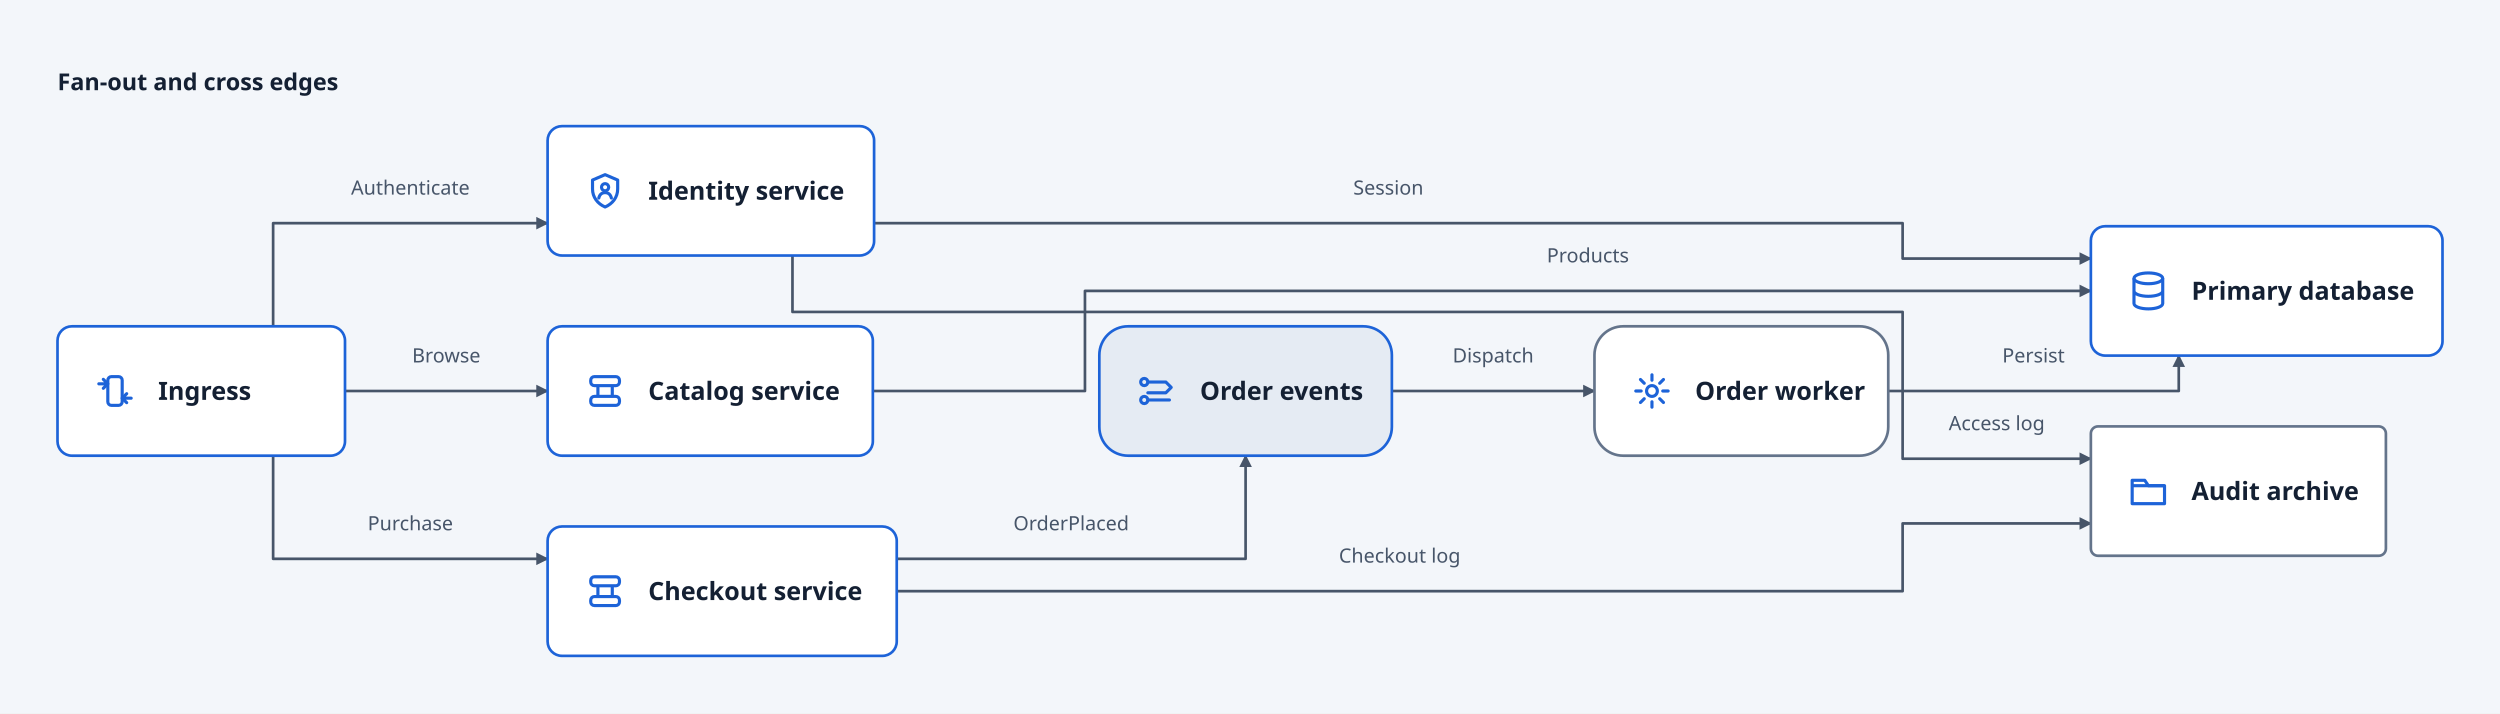
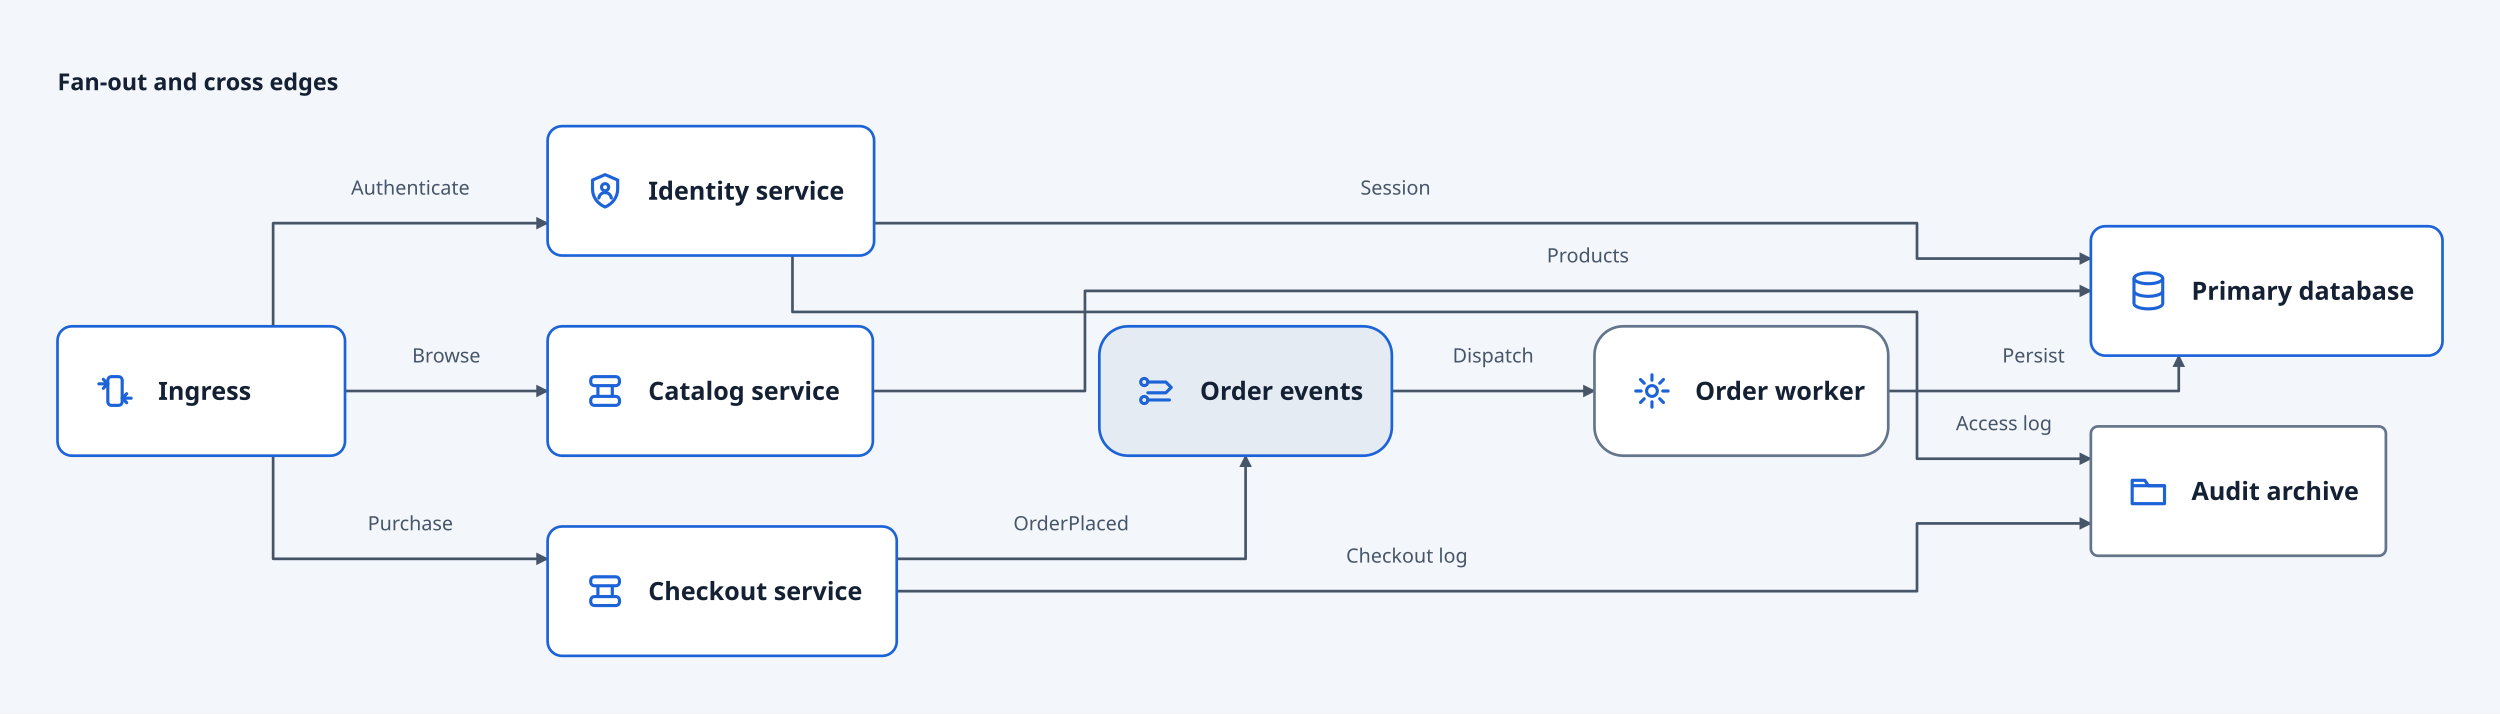
<svg xmlns="http://www.w3.org/2000/svg" width="1391.3" height="397" viewBox="0 0 1391.3 397" role="img" aria-labelledby="stack-title stack-description" data-engine-version="0.9.0" data-theme-id="default" data-theme-version="0.7.0" data-theme-revision="sha256:4a8b94b746c6b120998bfbe701edd722449a28c89c424b0a33f67561756ded5a">
  <rect x="0" y="0" width="1391.3" height="397" fill="#F3F6FA" />
  <defs>
    <marker id="stack-arrow" markerUnits="userSpaceOnUse" markerWidth="7" markerHeight="7" refX="9000" refY="5000" viewBox="0 0 10000 10000" orient="auto-start-reverse">
      <path d="M 0 0 L 10000 5000 L 0 10000 z" fill="#475569" />
    </marker>
  </defs>
  <text x="32" y="50.2" fill="#142033" font-family="system-ui" font-size="13" font-weight="600">Fan-out and cross edges</text>
  <g data-stack-layer="groups">
  </g>
  <g data-stack-layer="edges">
    <g role="group" aria-label="Ingress flows to Identity service: Authenticate" data-edge-kind="request" data-edge-direction="forward">
      <polyline points="152,181.6 152,124.2 304.75,124.2" fill="none" stroke="#475569" stroke-width="1.5" stroke-linecap="round" stroke-linejoin="round" marker-end="url(#stack-arrow)" />
    </g>
    <g role="group" aria-label="Ingress flows to Catalog service: Browse" data-edge-kind="request" data-edge-direction="forward">
      <polyline points="192,217.6 304.75,217.6" fill="none" stroke="#475569" stroke-width="1.5" stroke-linecap="round" stroke-linejoin="round" marker-end="url(#stack-arrow)" />
    </g>
    <g role="group" aria-label="Ingress flows to Checkout service: Purchase" data-edge-kind="request" data-edge-direction="forward">
      <polyline points="152,253.6 152,311 304.75,311" fill="none" stroke="#475569" stroke-width="1.5" stroke-linecap="round" stroke-linejoin="round" marker-end="url(#stack-arrow)" />
    </g>
    <g role="group" aria-label="Identity service flows to Primary database: Session" data-edge-kind="data" data-edge-direction="forward">
-       <polyline points="486.45,124.2 1058.85,124.2 1058.85,143.9 1163.6,143.9" fill="none" stroke="#475569" stroke-width="1.5" stroke-linecap="round" stroke-linejoin="round" marker-end="url(#stack-arrow)" />
+       <polyline points="486.45,124.2 1066.85,124.2 1066.85,143.9 1163.6,143.9" fill="none" stroke="#475569" stroke-width="1.5" stroke-linecap="round" stroke-linejoin="round" marker-end="url(#stack-arrow)" />
    </g>
    <g role="group" aria-label="Catalog service flows to Primary database: Products" data-edge-kind="data" data-edge-direction="forward">
      <polyline points="485.75,217.6 603.8,217.6 603.8,161.9 1163.6,161.9" fill="none" stroke="#475569" stroke-width="1.5" stroke-linecap="round" stroke-linejoin="round" marker-end="url(#stack-arrow)" />
    </g>
    <g role="group" aria-label="Checkout service flows to Order events: OrderPlaced" data-edge-kind="event" data-edge-direction="forward">
      <polyline points="499.05,311 693.2,311 693.2,253.6" fill="none" stroke="#475569" stroke-width="1.5" stroke-linecap="round" stroke-linejoin="round" marker-end="url(#stack-arrow)" />
    </g>
    <g role="group" aria-label="Order events flows to Order worker: Dispatch" data-edge-kind="event" data-edge-direction="forward">
      <polyline points="774.6,217.6 887.35,217.6" fill="none" stroke="#475569" stroke-width="1.5" stroke-linecap="round" stroke-linejoin="round" marker-end="url(#stack-arrow)" />
    </g>
    <g role="group" aria-label="Order worker flows to Primary database: Persist" data-edge-kind="data" data-edge-direction="forward">
      <polyline points="1050.85,217.6 1212.525,217.6 1212.525,197.9" fill="none" stroke="#475569" stroke-width="1.5" stroke-linecap="round" stroke-linejoin="round" marker-end="url(#stack-arrow)" />
    </g>
    <g role="group" aria-label="Identity service flows to Audit archive: Access log" data-edge-kind="data" data-edge-direction="forward">
-       <polyline points="441.025,142.2 441.025,173.6 1058.85,173.6 1058.85,255.3 1163.6,255.3" fill="none" stroke="#475569" stroke-width="1.5" stroke-linecap="round" stroke-linejoin="round" marker-end="url(#stack-arrow)" />
+       <polyline points="441.025,142.2 441.025,173.6 1066.85,173.6 1066.85,255.3 1163.6,255.3" fill="none" stroke="#475569" stroke-width="1.5" stroke-linecap="round" stroke-linejoin="round" marker-end="url(#stack-arrow)" />
    </g>
    <g role="group" aria-label="Checkout service flows to Audit archive: Checkout log" data-edge-kind="data" data-edge-direction="forward">
-       <polyline points="499.05,329 1058.85,329 1058.85,291.3 1163.6,291.3" fill="none" stroke="#475569" stroke-width="1.5" stroke-linecap="round" stroke-linejoin="round" marker-end="url(#stack-arrow)" />
+       <polyline points="499.05,329 1066.85,329 1066.85,291.3 1163.6,291.3" fill="none" stroke="#475569" stroke-width="1.5" stroke-linecap="round" stroke-linejoin="round" marker-end="url(#stack-arrow)" />
    </g>
  </g>
  <g data-stack-layer="nodes">
    <g role="group" aria-label="Ingress" data-stack-id="ingress" data-node-kind="service">
      <rect x="32" y="181.6" width="160" height="72" rx="8" fill="#FFFFFF" stroke="#1D63D8" stroke-width="1.5" />
      <svg x="52" y="205.6" width="24" height="24" viewBox="0 0 24 24" color="#1D63D8" aria-hidden="true" focusable="false" data-icon-id="gateway">
        <rect x="8" y="4" width="8" height="16" rx="2" fill="none" stroke="currentColor" stroke-width="1.75" />
        <path d="M3 8h5M5.5 5.5 8 8l-2.5 2.5M21 16h-5M18.5 13.5 16 16l2.5 2.5" fill="none" stroke="currentColor" stroke-width="1.75" stroke-linecap="round" stroke-linejoin="round" />
      </svg>
      <text x="88" y="217.6" dominant-baseline="middle" fill="#142033" font-family="system-ui" font-size="14" font-weight="600">Ingress</text>
    </g>
    <g role="group" aria-label="Identity service" data-stack-id="auth" data-node-kind="service">
      <rect x="304.75" y="70.2" width="181.7" height="72" rx="8" fill="#FFFFFF" stroke="#1D63D8" stroke-width="1.5" />
      <svg x="324.75" y="94.2" width="24" height="24" viewBox="0 0 24 24" color="#1D63D8" aria-hidden="true" focusable="false" data-icon-id="identity">
        <path d="M12 3 5 6v5c0 4.5 2.8 8.2 7 10 4.2-1.8 7-5.5 7-10V6l-7-3Z" fill="none" stroke="currentColor" stroke-width="1.75" stroke-linejoin="round" />
        <circle cx="12" cy="10" r="2" fill="none" stroke="currentColor" stroke-width="1.75" />
        <path d="M8.5 16c.5-2 1.7-3 3.5-3s3 1 3.5 3" fill="none" stroke="currentColor" stroke-width="1.75" stroke-linecap="round" />
      </svg>
      <text x="360.75" y="106.2" dominant-baseline="middle" fill="#142033" font-family="system-ui" font-size="14" font-weight="600">Identity service</text>
    </g>
    <g role="group" aria-label="Catalog service" data-stack-id="catalog" data-node-kind="service">
      <rect x="304.75" y="181.6" width="181" height="72" rx="8" fill="#FFFFFF" stroke="#1D63D8" stroke-width="1.5" />
      <svg x="324.75" y="205.6" width="24" height="24" viewBox="0 0 24 24" color="#1D63D8" aria-hidden="true" focusable="false" data-icon-id="kind-service">
        <rect x="4" y="4" width="16" height="5" rx="2" fill="none" stroke="currentColor" stroke-width="1.75" />
        <rect x="4" y="15" width="16" height="5" rx="2" fill="none" stroke="currentColor" stroke-width="1.75" />
        <path d="M8 9v6M16 9v6" fill="none" stroke="currentColor" stroke-width="1.75" />
      </svg>
      <text x="360.75" y="217.6" dominant-baseline="middle" fill="#142033" font-family="system-ui" font-size="14" font-weight="600">Catalog service</text>
    </g>
    <g role="group" aria-label="Checkout service" data-stack-id="checkout" data-node-kind="service">
      <rect x="304.75" y="293" width="194.3" height="72" rx="8" fill="#FFFFFF" stroke="#1D63D8" stroke-width="1.5" />
      <svg x="324.75" y="317" width="24" height="24" viewBox="0 0 24 24" color="#1D63D8" aria-hidden="true" focusable="false" data-icon-id="kind-service">
        <rect x="4" y="4" width="16" height="5" rx="2" fill="none" stroke="currentColor" stroke-width="1.75" />
        <rect x="4" y="15" width="16" height="5" rx="2" fill="none" stroke="currentColor" stroke-width="1.75" />
        <path d="M8 9v6M16 9v6" fill="none" stroke="currentColor" stroke-width="1.75" />
      </svg>
      <text x="360.75" y="329" dominant-baseline="middle" fill="#142033" font-family="system-ui" font-size="14" font-weight="600">Checkout service</text>
    </g>
    <g role="group" aria-label="Order events" data-stack-id="events" data-node-kind="queue">
      <rect x="611.8" y="181.6" width="162.8" height="72" rx="16" fill="#E5EBF3" stroke="#1D63D8" stroke-width="1.5" />
      <svg x="631.8" y="205.6" width="24" height="24" viewBox="0 0 24 24" color="#1D63D8" aria-hidden="true" focusable="false" data-icon-id="kind-queue">
        <circle cx="5" cy="7" r="2" fill="none" stroke="currentColor" stroke-width="1.75" />
        <circle cx="5" cy="17" r="2" fill="none" stroke="currentColor" stroke-width="1.75" />
        <path d="M7 7h10l3 3-3 3H7M7 17h12" fill="none" stroke="currentColor" stroke-width="1.75" stroke-linecap="round" stroke-linejoin="round" />
      </svg>
      <text x="667.8" y="217.6" dominant-baseline="middle" fill="#142033" font-family="system-ui" font-size="14" font-weight="600">Order events</text>
    </g>
    <g role="group" aria-label="Order worker" data-stack-id="worker" data-node-kind="worker">
      <rect x="887.35" y="181.6" width="163.5" height="72" rx="16" fill="#FFFFFF" stroke="#64748B" stroke-width="1.5" />
      <svg x="907.35" y="205.6" width="24" height="24" viewBox="0 0 24 24" color="#1D63D8" aria-hidden="true" focusable="false" data-icon-id="kind-worker">
        <circle cx="12" cy="12" r="3" fill="none" stroke="currentColor" stroke-width="1.75" />
        <path d="M12 3v3M12 18v3M3 12h3M18 12h3M5.6 5.6l2.1 2.1M16.3 16.3l2.1 2.1M18.4 5.6l-2.1 2.1M7.7 16.3l-2.1 2.1" fill="none" stroke="currentColor" stroke-width="1.75" stroke-linecap="round" />
      </svg>
      <text x="943.35" y="217.6" dominant-baseline="middle" fill="#142033" font-family="system-ui" font-size="14" font-weight="600">Order worker</text>
    </g>
    <g role="group" aria-label="Primary database" data-stack-id="database" data-node-kind="database">
      <rect x="1163.6" y="125.9" width="195.7" height="72" rx="8" fill="#FFFFFF" stroke="#1D63D8" stroke-width="1.5" />
      <svg x="1183.6" y="149.9" width="24" height="24" viewBox="0 0 24 24" color="#1D63D8" aria-hidden="true" focusable="false" data-icon-id="kind-database">
        <ellipse cx="12" cy="5" rx="8" ry="3" fill="none" stroke="currentColor" stroke-width="1.75" />
        <path d="M4 5v7c0 1.7 3.6 3 8 3s8-1.3 8-3V5M4 12v7c0 1.7 3.6 3 8 3s8-1.3 8-3v-7" fill="none" stroke="currentColor" stroke-width="1.75" />
      </svg>
      <text x="1219.6" y="161.9" dominant-baseline="middle" fill="#142033" font-family="system-ui" font-size="14" font-weight="600">Primary database</text>
    </g>
    <g role="group" aria-label="Audit archive" data-stack-id="audit" data-node-kind="storage">
      <rect x="1163.6" y="237.3" width="164.2" height="72" rx="4" fill="#FFFFFF" stroke="#64748B" stroke-width="1.5" />
      <svg x="1183.6" y="261.3" width="24" height="24" viewBox="0 0 24 24" color="#1D63D8" aria-hidden="true" focusable="false" data-icon-id="kind-storage">
        <path d="M3 6h7l2 3h9v10H3V6Z" fill="none" stroke="currentColor" stroke-width="1.75" stroke-linejoin="round" />
        <path d="M3 9h18" fill="none" stroke="currentColor" stroke-width="1.75" />
      </svg>
      <text x="1219.6" y="273.3" dominant-baseline="middle" fill="#142033" font-family="system-ui" font-size="14" font-weight="600">Audit archive</text>
    </g>
  </g>
  <g data-stack-layer="edge-labels" aria-hidden="true">
    <g data-edge-label="Authenticate">
      <rect x="188.825" y="92.8" width="79.1" height="23.4" rx="4" fill="#F3F6FA" />
      <text x="228.375" y="104.5" text-anchor="middle" dominant-baseline="middle" fill="#475569" font-family="system-ui" font-size="11">Authenticate</text>
    </g>
    <g data-edge-label="Browse">
      <rect x="222.575" y="186.2" width="51.6" height="23.4" rx="4" fill="#F3F6FA" />
      <text x="248.375" y="197.9" text-anchor="middle" dominant-baseline="middle" fill="#475569" font-family="system-ui" font-size="11">Browse</text>
    </g>
    <g data-edge-label="Purchase">
      <rect x="197.075" y="279.6" width="62.6" height="23.4" rx="4" fill="#F3F6FA" />
      <text x="228.375" y="291.3" text-anchor="middle" dominant-baseline="middle" fill="#475569" font-family="system-ui" font-size="11">Purchase</text>
    </g>
    <g data-edge-label="Session">
-       <rect x="745.475" y="92.8" width="54.35" height="23.4" rx="4" fill="#F3F6FA" />
-       <text x="772.65" y="104.5" text-anchor="middle" dominant-baseline="middle" fill="#475569" font-family="system-ui" font-size="11">Session</text>
+       <rect x="749.475" y="92.8" width="54.35" height="23.4" rx="4" fill="#F3F6FA" />
+       <text x="776.65" y="104.5" text-anchor="middle" dominant-baseline="middle" fill="#475569" font-family="system-ui" font-size="11">Session</text>
    </g>
    <g data-edge-label="Products">
      <rect x="853.775" y="130.5" width="59.85" height="23.4" rx="4" fill="#F3F6FA" />
      <text x="883.7" y="142.2" text-anchor="middle" dominant-baseline="middle" fill="#475569" font-family="system-ui" font-size="11">Products</text>
    </g>
    <g data-edge-label="OrderPlaced">
      <rect x="557.95" y="279.6" width="76.35" height="23.4" rx="4" fill="#F3F6FA" />
      <text x="596.125" y="291.3" text-anchor="middle" dominant-baseline="middle" fill="#475569" font-family="system-ui" font-size="11">OrderPlaced</text>
    </g>
    <g data-edge-label="Dispatch">
      <rect x="801.875" y="186.2" width="58.2" height="23.4" rx="4" fill="#F3F6FA" />
      <text x="830.975" y="197.9" text-anchor="middle" dominant-baseline="middle" fill="#475569" font-family="system-ui" font-size="11">Dispatch</text>
    </g>
    <g data-edge-label="Persist">
      <rect x="1106.987" y="186.2" width="49.4" height="23.4" rx="4" fill="#F3F6FA" />
      <text x="1131.687" y="197.9" text-anchor="middle" dominant-baseline="middle" fill="#475569" font-family="system-ui" font-size="11">Persist</text>
    </g>
    <g data-edge-label="Access log">
-       <rect x="1076.075" y="223.9" width="70.3" height="23.4" rx="4" fill="#F3F6FA" />
-       <text x="1111.225" y="235.6" text-anchor="middle" dominant-baseline="middle" fill="#475569" font-family="system-ui" font-size="11">Access log</text>
+       <rect x="1080.075" y="223.9" width="70.3" height="23.4" rx="4" fill="#F3F6FA" />
+       <text x="1115.225" y="235.6" text-anchor="middle" dominant-baseline="middle" fill="#475569" font-family="system-ui" font-size="11">Access log</text>
    </g>
    <g data-edge-label="Checkout log">
-       <rect x="738.575" y="297.6" width="80.75" height="23.4" rx="4" fill="#F3F6FA" />
-       <text x="778.95" y="309.3" text-anchor="middle" dominant-baseline="middle" fill="#475569" font-family="system-ui" font-size="11">Checkout log</text>
+       <rect x="742.575" y="297.6" width="80.75" height="23.4" rx="4" fill="#F3F6FA" />
+       <text x="782.95" y="309.3" text-anchor="middle" dominant-baseline="middle" fill="#475569" font-family="system-ui" font-size="11">Checkout log</text>
    </g>
  </g>
</svg>
